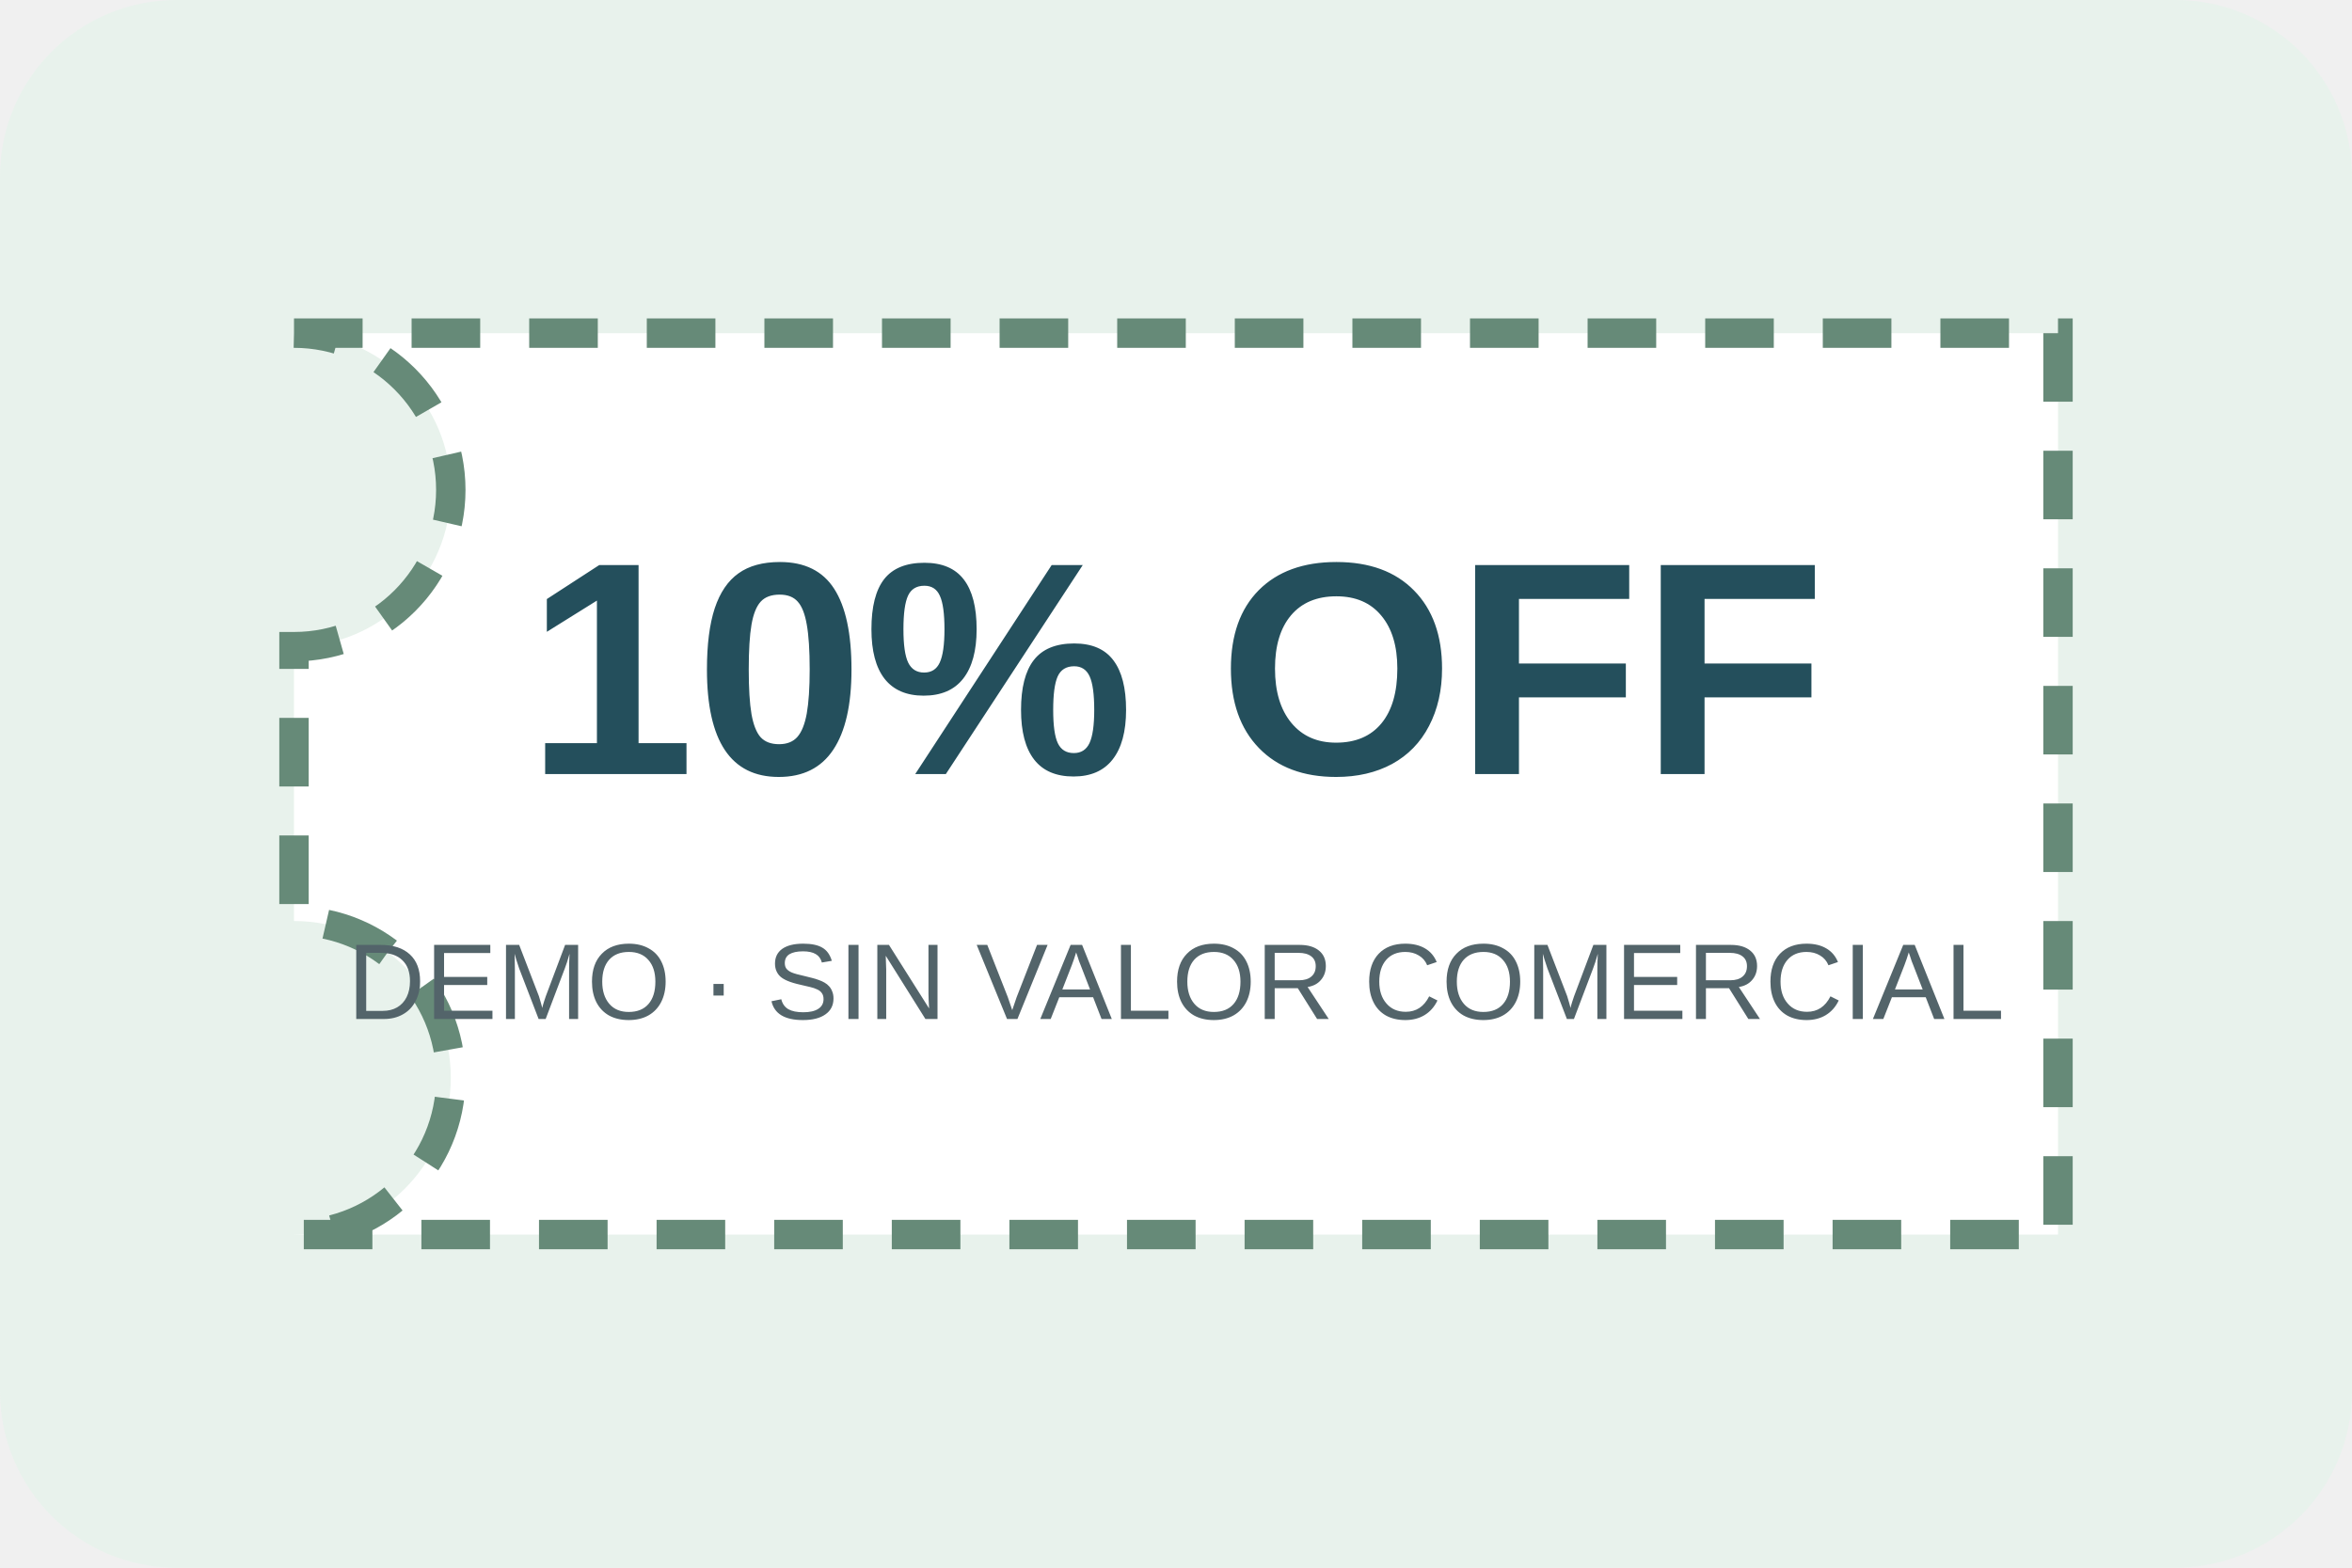
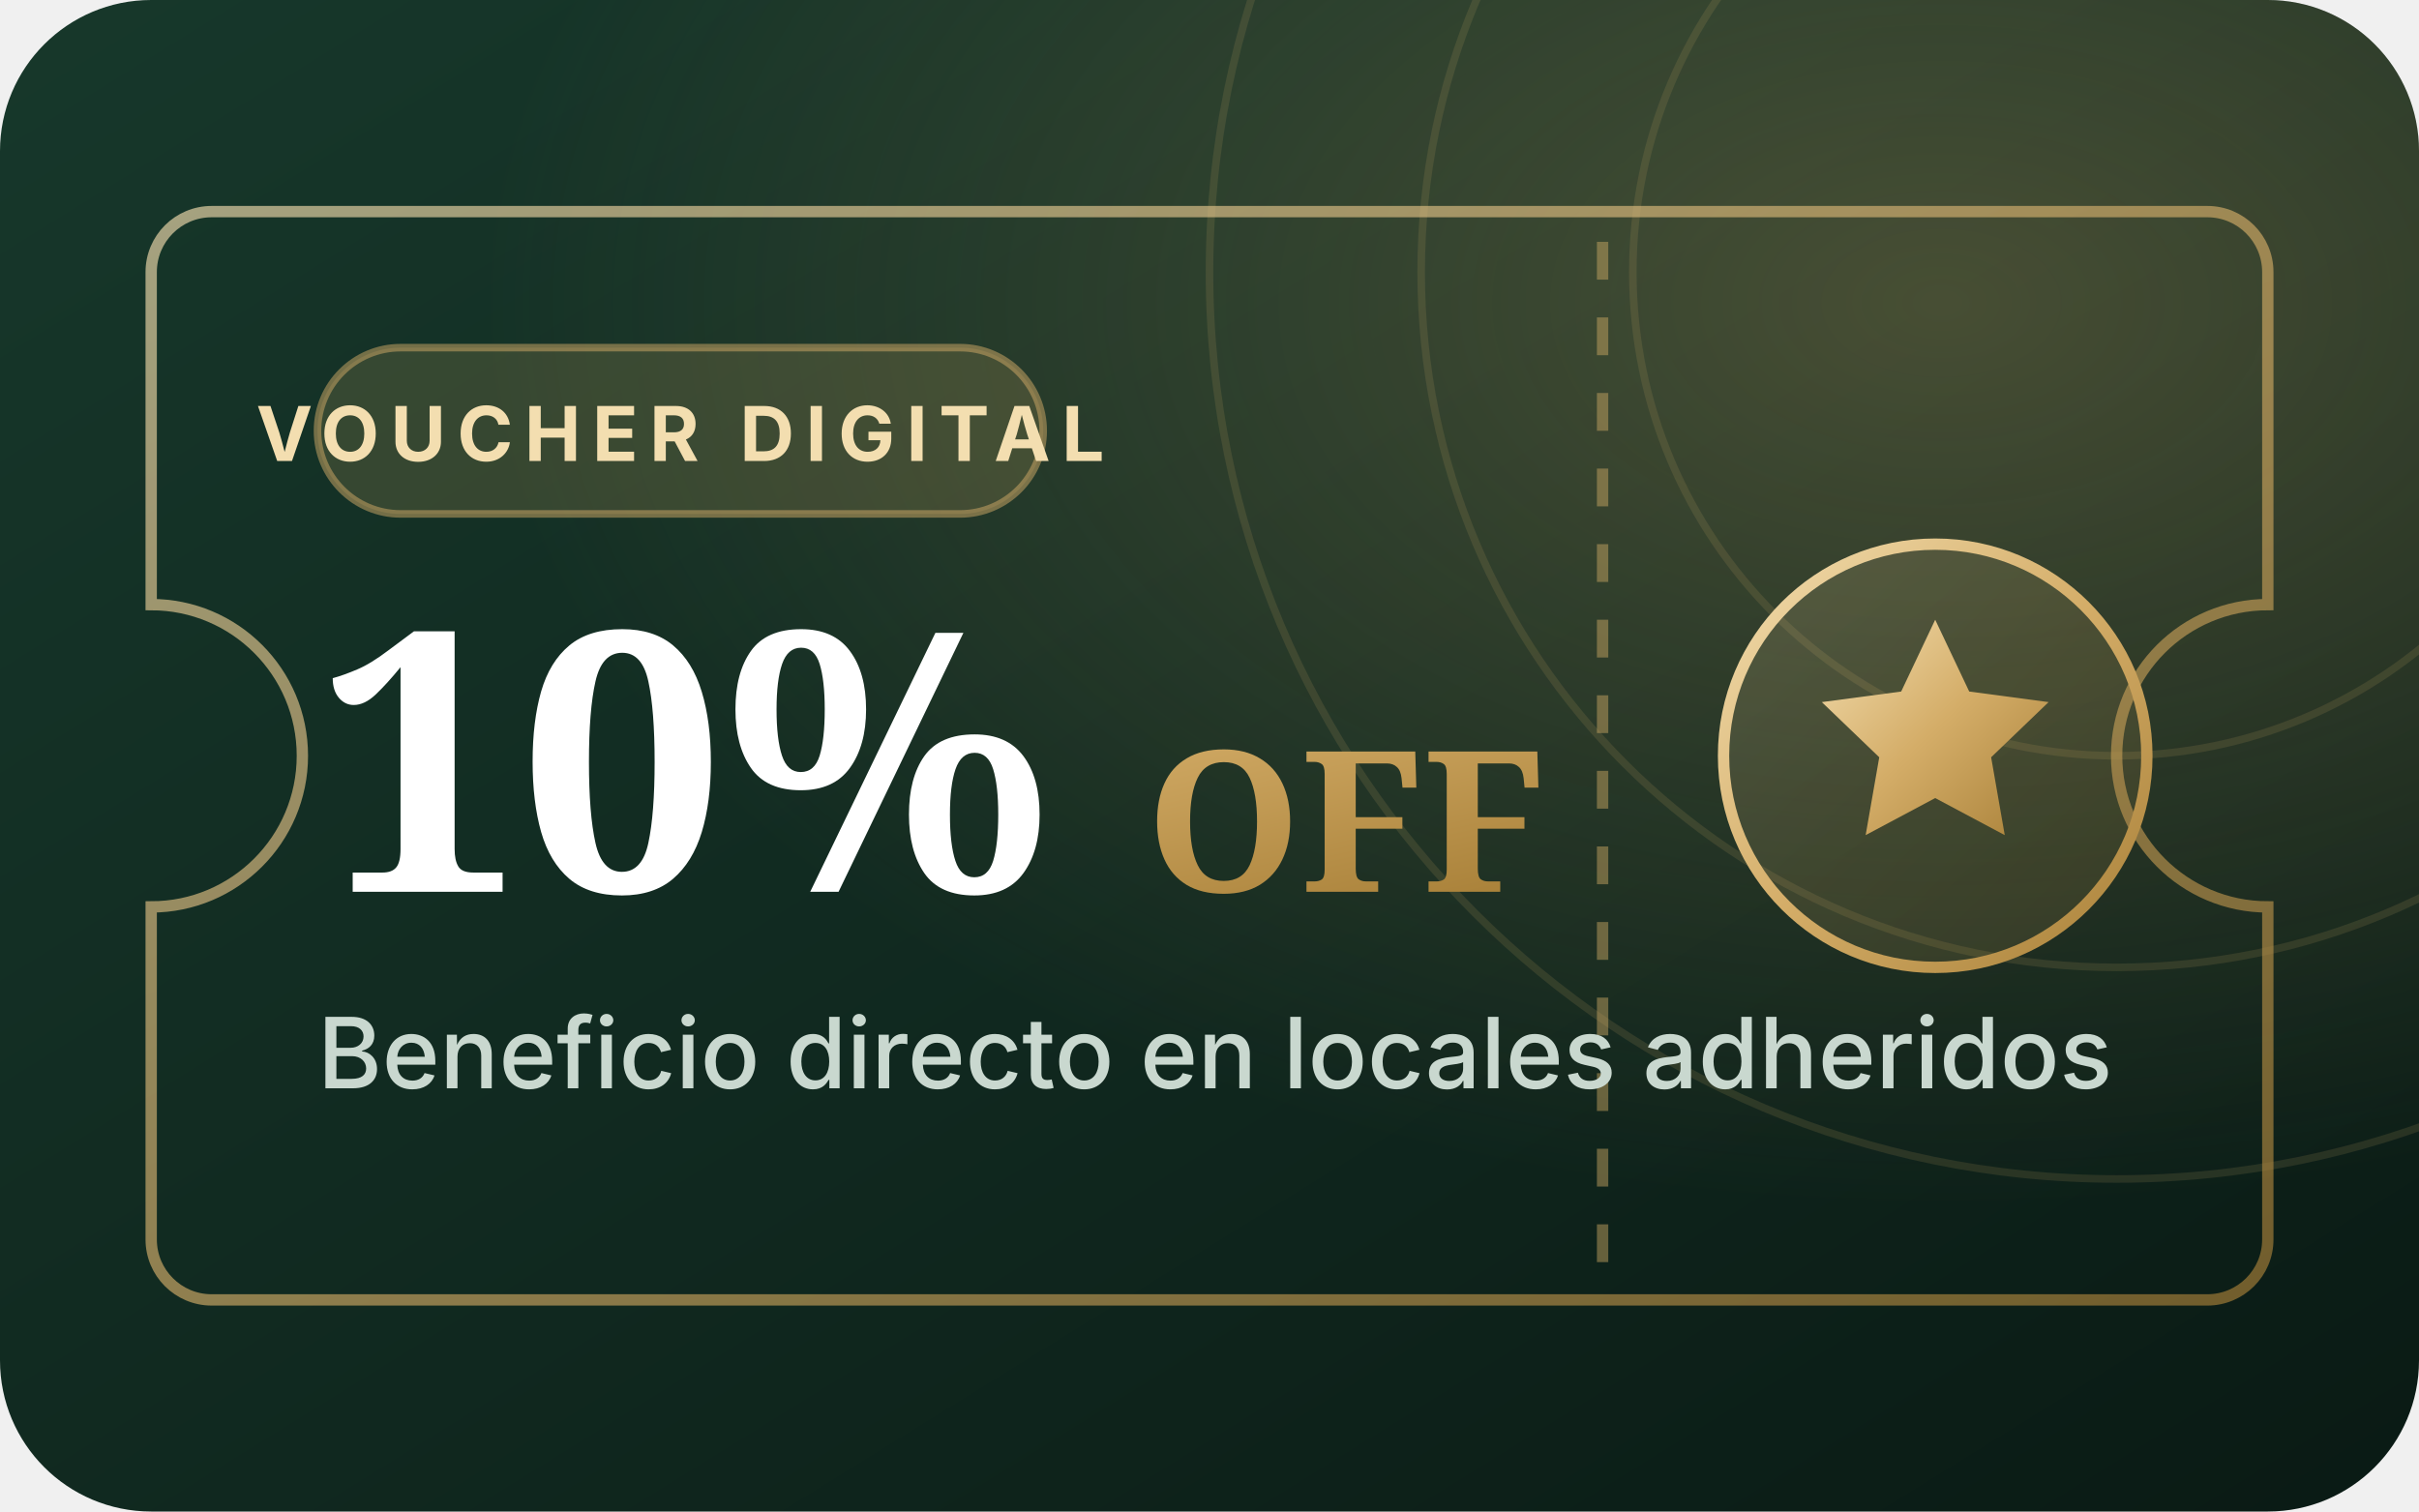
- <svg xmlns="http://www.w3.org/2000/svg" viewBox="0 0 240 160" role="img" aria-labelledby="title">
-   <rect width="240" height="160" rx="18" fill="#e8f2ec" />
-   <path d="M30 34h180v92H30a16 16 0 0 0 0-32V66a16 16 0 0 0 0-32Z" fill="#fff" stroke="#668a78" stroke-width="3" stroke-dasharray="7 5" />
-   <text x="120" y="79" text-anchor="middle" font-family="Arial" font-weight="700" font-size="31" fill="#244f5c">10% OFF</text>
-   <text x="120" y="104" text-anchor="middle" font-family="Arial" font-size="11" fill="#53646a">DEMO · SIN VALOR COMERCIAL</text>
+ <svg xmlns="http://www.w3.org/2000/svg" viewBox="0 0 320 200" role="img" aria-labelledby="title">
+   <defs>
+     <linearGradient id="bg10" x1="0" y1="0" x2="1" y2="1">
+       <stop offset="0%" stop-color="#17382b" />
+       <stop offset="55%" stop-color="#10281f" />
+       <stop offset="100%" stop-color="#0a1a14" />
+     </linearGradient>
+     <linearGradient id="gold10" x1="0" y1="0" x2="1" y2="1">
+       <stop offset="0%" stop-color="#f3deb0" />
+       <stop offset="50%" stop-color="#d4ad68" />
+       <stop offset="100%" stop-color="#a88038" />
+     </linearGradient>
+     <radialGradient id="glow10" cx="80%" cy="20%" r="60%">
+       <stop offset="0%" stop-color="#d4ad68" stop-opacity="0.28" />
+       <stop offset="100%" stop-color="#d4ad68" stop-opacity="0" />
+     </radialGradient>
+   </defs>
+   <rect width="320" height="200" rx="20" fill="url(#bg10)" />
+   <rect width="320" height="200" rx="20" fill="url(#glow10)" />
+   <g opacity="0.14" stroke="#d4ad68" stroke-width="1" fill="none">
+     <circle cx="280" cy="36" r="64" />
+     <circle cx="280" cy="36" r="92" />
+     <circle cx="280" cy="36" r="120" />
+   </g>
+   <path d="M28 28h264a8 8 0 0 1 8 8v44a16 16 0 0 0 0 40v44a8 8 0 0 1-8 8H28a8 8 0 0 1-8-8v-44a16 16 0 0 0 0-40V36a8 8 0 0 1 8-8Z" fill="none" stroke="url(#gold10)" stroke-width="1.5" stroke-opacity="0.65" />
+   <line x1="212" y1="32" x2="212" y2="168" stroke="#d4ad68" stroke-width="1.5" stroke-dasharray="5 5" stroke-opacity="0.45" />
+   <rect x="42" y="46" width="96" height="22" rx="11" fill="#d4ad68" fill-opacity="0.18" stroke="#d4ad68" stroke-width="1" stroke-opacity="0.5" />
+   <text x="90" y="61" text-anchor="middle" font-family="system-ui, -apple-system, sans-serif" font-weight="700" font-size="10" letter-spacing="1.5" fill="#f3deb0"> VOUCHER DIGITAL</text>
+   <text x="42" y="118" font-family="Georgia, serif" font-weight="700" font-size="48" fill="#ffffff">10% <tspan font-size="26" fill="url(#gold10)">OFF</tspan>
+   </text>
+   <text x="42" y="144" font-family="system-ui, -apple-system, sans-serif" font-weight="500" font-size="13" fill="#c9d8cf">Beneficio directo en locales adheridos</text>
+   <circle cx="256" cy="100" r="28" fill="url(#gold10)" fill-opacity="0.16" stroke="url(#gold10)" stroke-width="1.5" />
+   <path d="M256 82l4.5 9.5 10.5 1.4-7.6 7.3 1.8 10.3-9.2-4.9-9.2 4.9 1.8-10.3-7.6-7.3 10.5-1.4z" fill="url(#gold10)" />
</svg>
